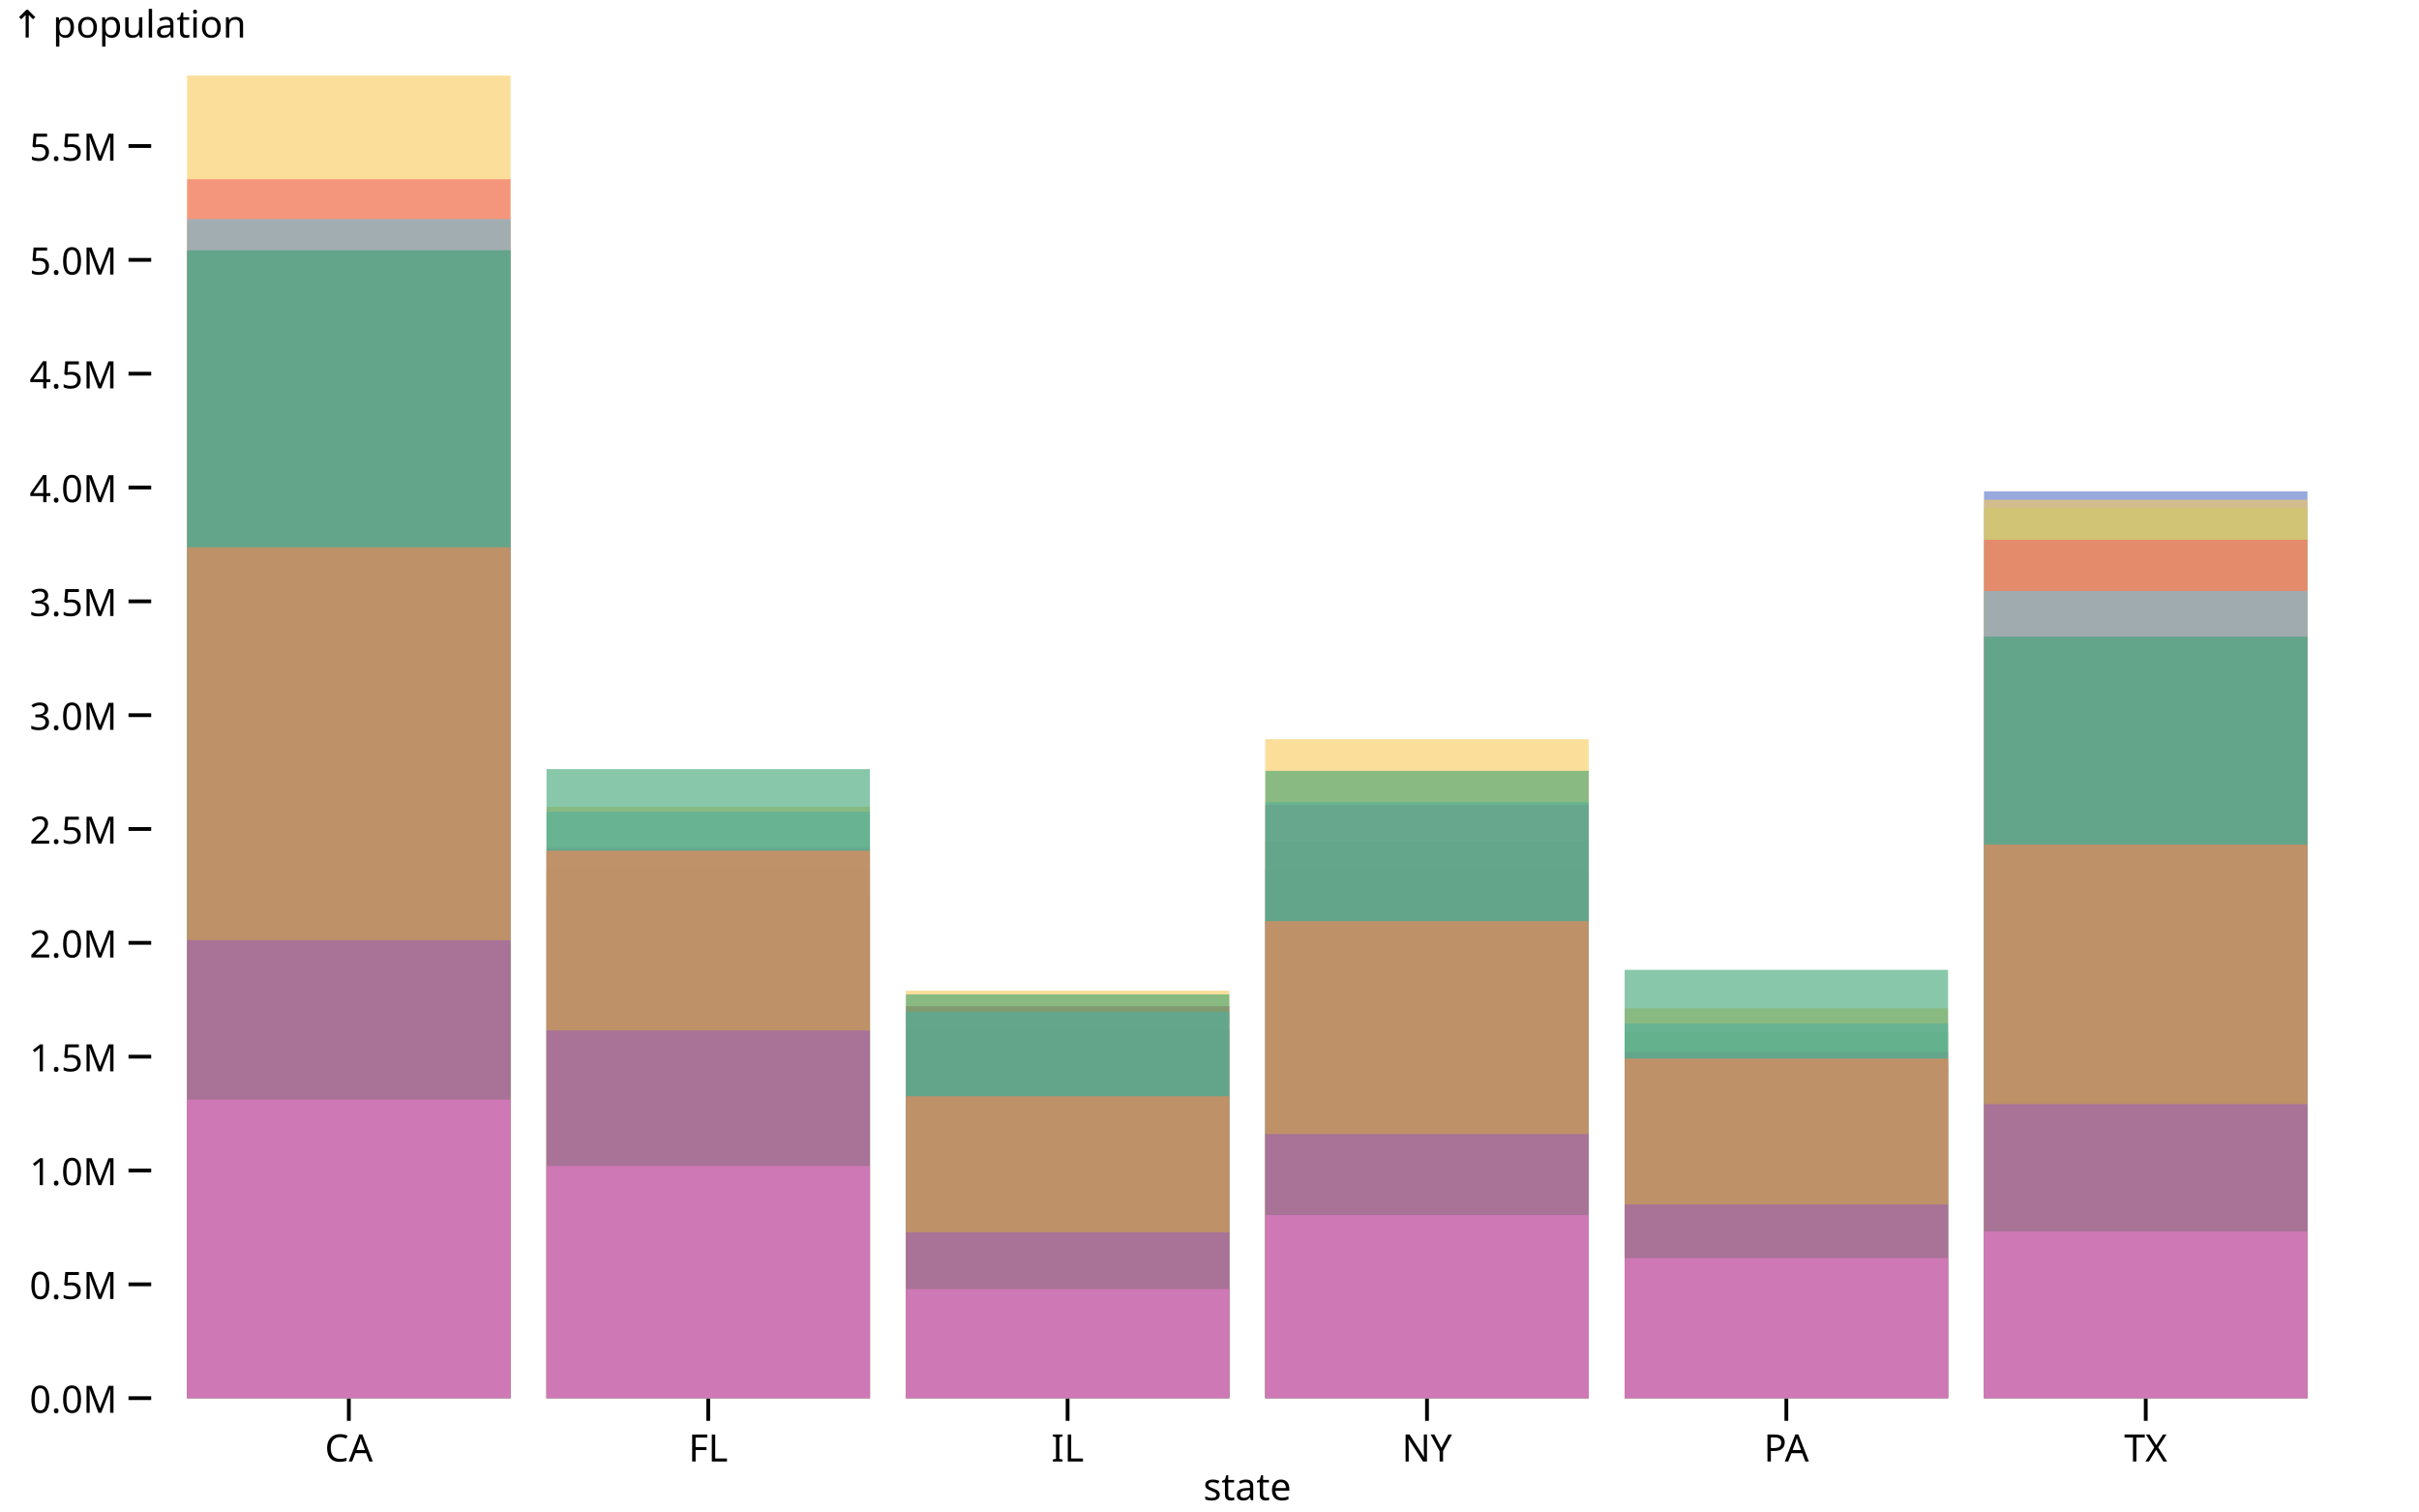
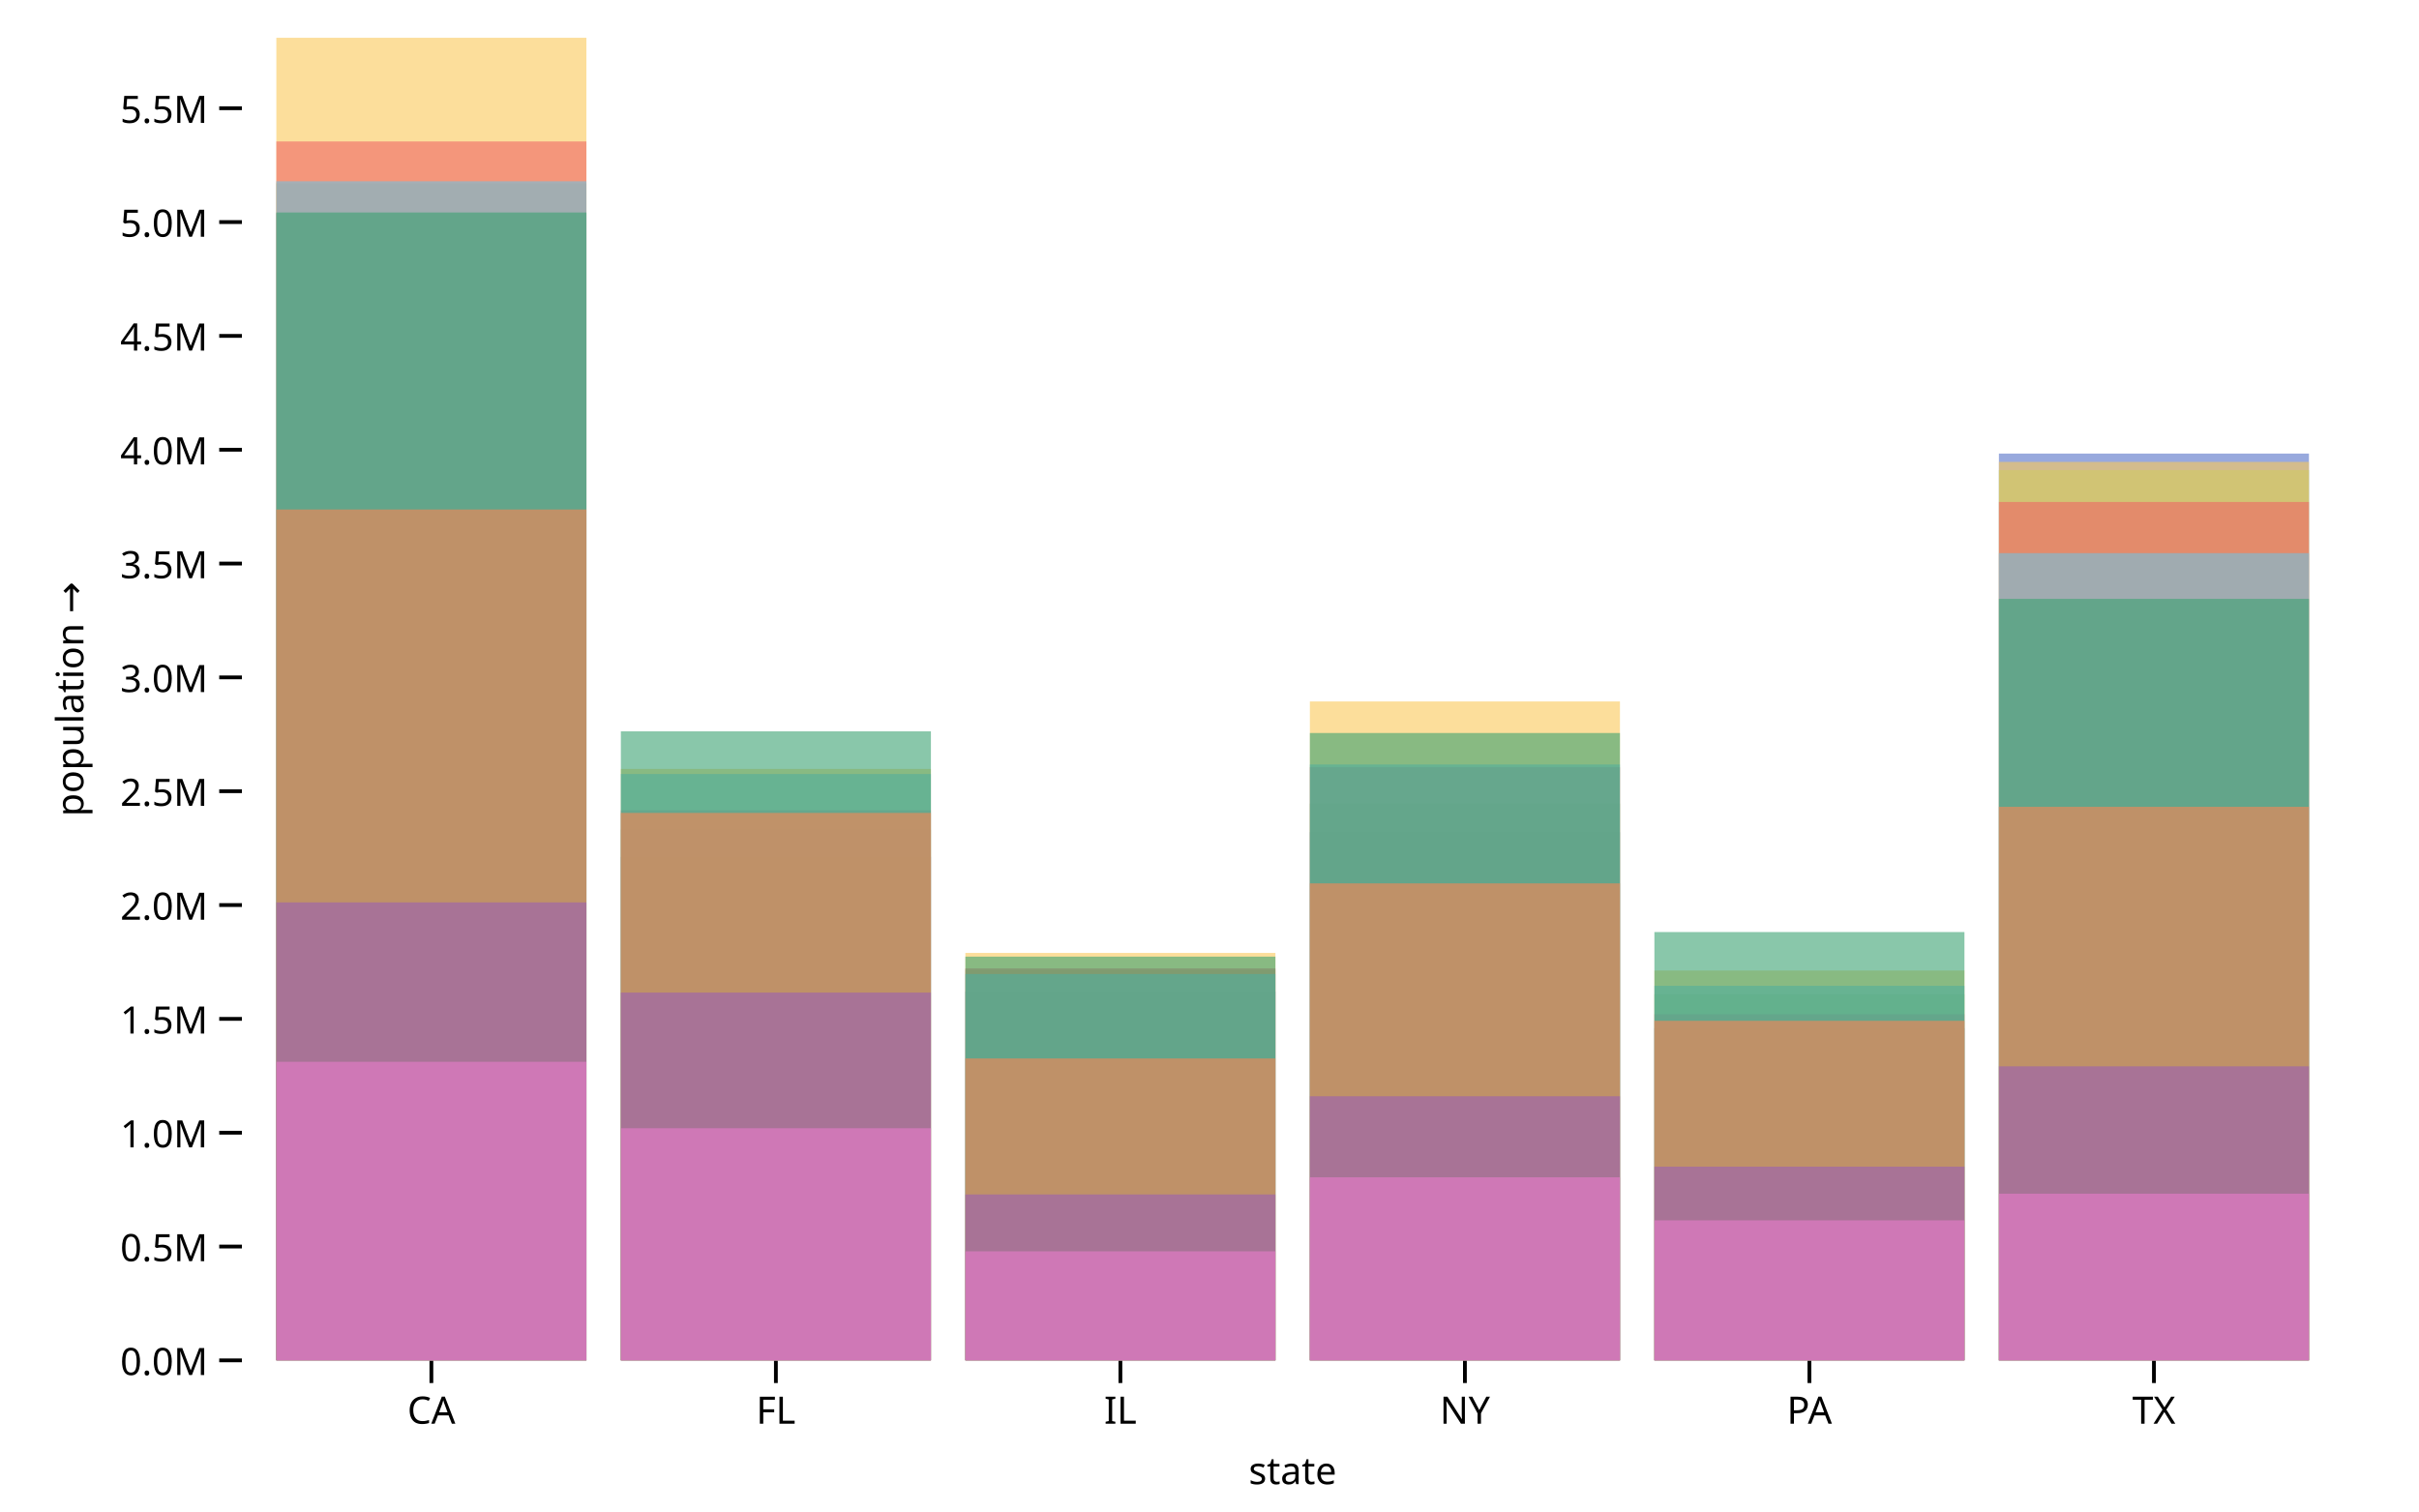
<svg xmlns="http://www.w3.org/2000/svg" width="640" height="400" viewBox="0 0 640 400">
-   <line x1="92.295" y1="370" x2="92.295" y2="376" stroke="currentColor" stroke-width="1" />
-   <line x1="187.377" y1="370" x2="187.377" y2="376" stroke="currentColor" stroke-width="1" />
-   <line x1="282.459" y1="370" x2="282.459" y2="376" stroke="currentColor" stroke-width="1" />
-   <line x1="377.541" y1="370" x2="377.541" y2="376" stroke="currentColor" stroke-width="1" />
-   <line x1="472.623" y1="370" x2="472.623" y2="376" stroke="currentColor" stroke-width="1" />
-   <line x1="567.705" y1="370" x2="567.705" y2="376" stroke="currentColor" stroke-width="1" />
-   <text x="92.295" y="379" font-family="system-ui, sans-serif" font-size="10" text-anchor="middle" dominant-baseline="text-before-edge" fill="currentColor">CA</text>
-   <text x="187.377" y="379" font-family="system-ui, sans-serif" font-size="10" text-anchor="middle" dominant-baseline="text-before-edge" fill="currentColor">FL</text>
-   <text x="282.459" y="379" font-family="system-ui, sans-serif" font-size="10" text-anchor="middle" dominant-baseline="text-before-edge" fill="currentColor">IL</text>
-   <text x="377.541" y="379" font-family="system-ui, sans-serif" font-size="10" text-anchor="middle" dominant-baseline="text-before-edge" fill="currentColor">NY</text>
-   <text x="472.623" y="379" font-family="system-ui, sans-serif" font-size="10" text-anchor="middle" dominant-baseline="text-before-edge" fill="currentColor">PA</text>
-   <text x="567.705" y="379" font-family="system-ui, sans-serif" font-size="10" text-anchor="middle" dominant-baseline="text-before-edge" fill="currentColor">TX</text>
-   <text x="330" y="397" font-family="system-ui, sans-serif" font-size="10" text-anchor="middle" fill="currentColor">state</text>
-   <line x1="40" y1="370" x2="34" y2="370" stroke="currentColor" stroke-width="1" />
-   <line x1="40" y1="339.877" x2="34" y2="339.877" stroke="currentColor" stroke-width="1" />
-   <line x1="40" y1="309.753" x2="34" y2="309.753" stroke="currentColor" stroke-width="1" />
-   <line x1="40" y1="279.63" x2="34" y2="279.63" stroke="currentColor" stroke-width="1" />
-   <line x1="40" y1="249.507" x2="34" y2="249.507" stroke="currentColor" stroke-width="1" />
-   <line x1="40" y1="219.383" x2="34" y2="219.383" stroke="currentColor" stroke-width="1" />
-   <line x1="40" y1="189.26" x2="34" y2="189.26" stroke="currentColor" stroke-width="1" />
-   <line x1="40" y1="159.137" x2="34" y2="159.137" stroke="currentColor" stroke-width="1" />
-   <line x1="40" y1="129.014" x2="34" y2="129.014" stroke="currentColor" stroke-width="1" />
-   <line x1="40" y1="98.89" x2="34" y2="98.89" stroke="currentColor" stroke-width="1" />
-   <line x1="40" y1="68.767" x2="34" y2="68.767" stroke="currentColor" stroke-width="1" />
-   <line x1="40" y1="38.644" x2="34" y2="38.644" stroke="currentColor" stroke-width="1" />
-   <text x="31" y="370" font-family="system-ui, sans-serif" font-size="10" text-anchor="end" dominant-baseline="central" fill="currentColor">0.0M</text>
-   <text x="31" y="339.877" font-family="system-ui, sans-serif" font-size="10" text-anchor="end" dominant-baseline="central" fill="currentColor">0.5M</text>
-   <text x="31" y="309.753" font-family="system-ui, sans-serif" font-size="10" text-anchor="end" dominant-baseline="central" fill="currentColor">1.0M</text>
-   <text x="31" y="279.63" font-family="system-ui, sans-serif" font-size="10" text-anchor="end" dominant-baseline="central" fill="currentColor">1.5M</text>
-   <text x="31" y="249.507" font-family="system-ui, sans-serif" font-size="10" text-anchor="end" dominant-baseline="central" fill="currentColor">2.0M</text>
-   <text x="31" y="219.383" font-family="system-ui, sans-serif" font-size="10" text-anchor="end" dominant-baseline="central" fill="currentColor">2.5M</text>
-   <text x="31" y="189.26" font-family="system-ui, sans-serif" font-size="10" text-anchor="end" dominant-baseline="central" fill="currentColor">3.0M</text>
-   <text x="31" y="159.137" font-family="system-ui, sans-serif" font-size="10" text-anchor="end" dominant-baseline="central" fill="currentColor">3.5M</text>
-   <text x="31" y="129.014" font-family="system-ui, sans-serif" font-size="10" text-anchor="end" dominant-baseline="central" fill="currentColor">4.0M</text>
-   <text x="31" y="98.89" font-family="system-ui, sans-serif" font-size="10" text-anchor="end" dominant-baseline="central" fill="currentColor">4.5M</text>
-   <text x="31" y="68.767" font-family="system-ui, sans-serif" font-size="10" text-anchor="end" dominant-baseline="central" fill="currentColor">5.0M</text>
-   <text x="31" y="38.644" font-family="system-ui, sans-serif" font-size="10" text-anchor="end" dominant-baseline="central" fill="currentColor">5.5M</text>
-   <text x="3" y="3" font-family="system-ui, sans-serif" font-size="10" text-anchor="start" dominant-baseline="text-before-edge" fill="currentColor">↑ population</text>
-   <rect x="49.508" y="66.451" width="85.574" height="303.549" fill="#5470c6" fill-opacity="0.6" />
-   <rect x="49.508" y="58.504" width="85.574" height="311.496" fill="#91cc75" fill-opacity="0.6" />
-   <rect x="49.508" y="20" width="85.574" height="350" fill="#fac858" fill-opacity="0.6" />
-   <rect x="49.508" y="47.433" width="85.574" height="322.567" fill="#ee6666" fill-opacity="0.6" />
-   <rect x="49.508" y="57.967" width="85.574" height="312.033" fill="#73c0de" fill-opacity="0.6" />
-   <rect x="49.508" y="66.231" width="85.574" height="303.769" fill="#3ba272" fill-opacity="0.6" />
-   <rect x="49.508" y="144.831" width="85.574" height="225.169" fill="#fc8452" fill-opacity="0.6" />
-   <rect x="49.508" y="248.803" width="85.574" height="121.197" fill="#9a60b4" fill-opacity="0.6" />
-   <rect x="49.508" y="290.994" width="85.574" height="79.006" fill="#ea7ccc" fill-opacity="0.6" />
-   <rect x="524.918" y="130.032" width="85.574" height="239.968" fill="#5470c6" fill-opacity="0.6" />
-   <rect x="524.918" y="134.404" width="85.574" height="235.596" fill="#91cc75" fill-opacity="0.6" />
-   <rect x="524.918" y="132.24" width="85.574" height="237.76" fill="#fac858" fill-opacity="0.6" />
-   <rect x="524.918" y="142.838" width="85.574" height="227.162" fill="#ee6666" fill-opacity="0.6" />
-   <rect x="524.918" y="156.381" width="85.574" height="213.619" fill="#73c0de" fill-opacity="0.6" />
-   <rect x="524.918" y="168.479" width="85.574" height="201.521" fill="#3ba272" fill-opacity="0.6" />
-   <rect x="524.918" y="223.511" width="85.574" height="146.489" fill="#fc8452" fill-opacity="0.6" />
-   <rect x="524.918" y="292.192" width="85.574" height="77.808" fill="#9a60b4" fill-opacity="0.6" />
-   <rect x="524.918" y="325.889" width="85.574" height="44.111" fill="#ea7ccc" fill-opacity="0.6" />
-   <rect x="144.59" y="236.794" width="85.574" height="133.206" fill="#5470c6" fill-opacity="0.6" />
-   <rect x="144.59" y="229.559" width="85.574" height="140.441" fill="#91cc75" fill-opacity="0.6" />
-   <rect x="144.59" y="213.49" width="85.574" height="156.51" fill="#fac858" fill-opacity="0.6" />
-   <rect x="144.59" y="224.434" width="85.574" height="145.566" fill="#ee6666" fill-opacity="0.6" />
-   <rect x="144.59" y="214.83" width="85.574" height="155.17" fill="#73c0de" fill-opacity="0.6" />
-   <rect x="144.59" y="203.54" width="85.574" height="166.46" fill="#3ba272" fill-opacity="0.6" />
-   <rect x="144.59" y="225.127" width="85.574" height="144.873" fill="#fc8452" fill-opacity="0.6" />
-   <rect x="144.59" y="272.669" width="85.574" height="97.331" fill="#9a60b4" fill-opacity="0.6" />
-   <rect x="144.59" y="308.575" width="85.574" height="61.425" fill="#ea7ccc" fill-opacity="0.6" />
-   <rect x="334.754" y="230.231" width="85.574" height="139.769" fill="#5470c6" fill-opacity="0.6" />
-   <rect x="334.754" y="222.661" width="85.574" height="147.339" fill="#91cc75" fill-opacity="0.6" />
-   <rect x="334.754" y="195.63" width="85.574" height="174.37" fill="#fac858" fill-opacity="0.6" />
-   <rect x="334.754" y="213.036" width="85.574" height="156.964" fill="#ee6666" fill-opacity="0.6" />
-   <rect x="334.754" y="212.315" width="85.574" height="157.685" fill="#73c0de" fill-opacity="0.6" />
-   <rect x="334.754" y="203.983" width="85.574" height="166.017" fill="#3ba272" fill-opacity="0.6" />
-   <rect x="334.754" y="243.771" width="85.574" height="126.229" fill="#fc8452" fill-opacity="0.6" />
-   <rect x="334.754" y="300.111" width="85.574" height="69.889" fill="#9a60b4" fill-opacity="0.6" />
-   <rect x="334.754" y="321.556" width="85.574" height="48.444" fill="#ea7ccc" fill-opacity="0.6" />
-   <rect x="239.672" y="272.42" width="85.574" height="97.58" fill="#5470c6" fill-opacity="0.6" />
-   <rect x="239.672" y="266.618" width="85.574" height="103.382" fill="#91cc75" fill-opacity="0.6" />
-   <rect x="239.672" y="262.174" width="85.574" height="107.826" fill="#fac858" fill-opacity="0.6" />
-   <rect x="239.672" y="266.258" width="85.574" height="103.742" fill="#ee6666" fill-opacity="0.6" />
-   <rect x="239.672" y="267.757" width="85.574" height="102.243" fill="#73c0de" fill-opacity="0.6" />
-   <rect x="239.672" y="263.161" width="85.574" height="106.839" fill="#3ba272" fill-opacity="0.6" />
-   <rect x="239.672" y="290.106" width="85.574" height="79.894" fill="#fc8452" fill-opacity="0.6" />
-   <rect x="239.672" y="326.091" width="85.574" height="43.909" fill="#9a60b4" fill-opacity="0.6" />
-   <rect x="239.672" y="341.145" width="85.574" height="28.855" fill="#ea7ccc" fill-opacity="0.6" />
-   <rect x="429.836" y="282.104" width="85.574" height="87.896" fill="#5470c6" fill-opacity="0.6" />
-   <rect x="429.836" y="273.122" width="85.574" height="96.878" fill="#91cc75" fill-opacity="0.6" />
-   <rect x="429.836" y="266.831" width="85.574" height="103.169" fill="#fac858" fill-opacity="0.6" />
-   <rect x="429.836" y="278.401" width="85.574" height="91.599" fill="#ee6666" fill-opacity="0.6" />
-   <rect x="429.836" y="270.877" width="85.574" height="99.123" fill="#73c0de" fill-opacity="0.6" />
-   <rect x="429.836" y="256.653" width="85.574" height="113.347" fill="#3ba272" fill-opacity="0.6" />
-   <rect x="429.836" y="280.14" width="85.574" height="89.86" fill="#fc8452" fill-opacity="0.6" />
-   <rect x="429.836" y="318.736" width="85.574" height="51.264" fill="#9a60b4" fill-opacity="0.6" />
-   <rect x="429.836" y="332.944" width="85.574" height="37.056" fill="#ea7ccc" fill-opacity="0.6" />
+   <line x1="114.131" y1="360" x2="114.131" y2="366" stroke="currentColor" stroke-width="1" />
+   <line x1="205.279" y1="360" x2="205.279" y2="366" stroke="currentColor" stroke-width="1" />
+   <line x1="296.426" y1="360" x2="296.426" y2="366" stroke="currentColor" stroke-width="1" />
+   <line x1="387.574" y1="360" x2="387.574" y2="366" stroke="currentColor" stroke-width="1" />
+   <line x1="478.721" y1="360" x2="478.721" y2="366" stroke="currentColor" stroke-width="1" />
+   <line x1="569.869" y1="360" x2="569.869" y2="366" stroke="currentColor" stroke-width="1" />
+   <text x="114.131" y="369" font-family="system-ui, sans-serif" font-size="10" text-anchor="middle" dominant-baseline="text-before-edge" fill="currentColor">CA</text>
+   <text x="205.279" y="369" font-family="system-ui, sans-serif" font-size="10" text-anchor="middle" dominant-baseline="text-before-edge" fill="currentColor">FL</text>
+   <text x="296.426" y="369" font-family="system-ui, sans-serif" font-size="10" text-anchor="middle" dominant-baseline="text-before-edge" fill="currentColor">IL</text>
+   <text x="387.574" y="369" font-family="system-ui, sans-serif" font-size="10" text-anchor="middle" dominant-baseline="text-before-edge" fill="currentColor">NY</text>
+   <text x="478.721" y="369" font-family="system-ui, sans-serif" font-size="10" text-anchor="middle" dominant-baseline="text-before-edge" fill="currentColor">PA</text>
+   <text x="569.869" y="369" font-family="system-ui, sans-serif" font-size="10" text-anchor="middle" dominant-baseline="text-before-edge" fill="currentColor">TX</text>
+   <text x="342" y="385" font-family="system-ui, sans-serif" font-size="10" text-anchor="middle" dominant-baseline="text-before-edge" fill="currentColor">state</text>
+   <line x1="64" y1="360" x2="58" y2="360" stroke="currentColor" stroke-width="1" />
+   <line x1="64" y1="329.877" x2="58" y2="329.877" stroke="currentColor" stroke-width="1" />
+   <line x1="64" y1="299.753" x2="58" y2="299.753" stroke="currentColor" stroke-width="1" />
+   <line x1="64" y1="269.63" x2="58" y2="269.63" stroke="currentColor" stroke-width="1" />
+   <line x1="64" y1="239.507" x2="58" y2="239.507" stroke="currentColor" stroke-width="1" />
+   <line x1="64" y1="209.383" x2="58" y2="209.383" stroke="currentColor" stroke-width="1" />
+   <line x1="64" y1="179.26" x2="58" y2="179.26" stroke="currentColor" stroke-width="1" />
+   <line x1="64" y1="149.137" x2="58" y2="149.137" stroke="currentColor" stroke-width="1" />
+   <line x1="64" y1="119.014" x2="58" y2="119.014" stroke="currentColor" stroke-width="1" />
+   <line x1="64" y1="88.89" x2="58" y2="88.89" stroke="currentColor" stroke-width="1" />
+   <line x1="64" y1="58.767" x2="58" y2="58.767" stroke="currentColor" stroke-width="1" />
+   <line x1="64" y1="28.644" x2="58" y2="28.644" stroke="currentColor" stroke-width="1" />
+   <text x="55" y="360" font-family="system-ui, sans-serif" font-size="10" text-anchor="end" dominant-baseline="central" fill="currentColor">0.0M</text>
+   <text x="55" y="329.877" font-family="system-ui, sans-serif" font-size="10" text-anchor="end" dominant-baseline="central" fill="currentColor">0.5M</text>
+   <text x="55" y="299.753" font-family="system-ui, sans-serif" font-size="10" text-anchor="end" dominant-baseline="central" fill="currentColor">1.0M</text>
+   <text x="55" y="269.63" font-family="system-ui, sans-serif" font-size="10" text-anchor="end" dominant-baseline="central" fill="currentColor">1.5M</text>
+   <text x="55" y="239.507" font-family="system-ui, sans-serif" font-size="10" text-anchor="end" dominant-baseline="central" fill="currentColor">2.0M</text>
+   <text x="55" y="209.383" font-family="system-ui, sans-serif" font-size="10" text-anchor="end" dominant-baseline="central" fill="currentColor">2.5M</text>
+   <text x="55" y="179.26" font-family="system-ui, sans-serif" font-size="10" text-anchor="end" dominant-baseline="central" fill="currentColor">3.0M</text>
+   <text x="55" y="149.137" font-family="system-ui, sans-serif" font-size="10" text-anchor="end" dominant-baseline="central" fill="currentColor">3.5M</text>
+   <text x="55" y="119.014" font-family="system-ui, sans-serif" font-size="10" text-anchor="end" dominant-baseline="central" fill="currentColor">4.0M</text>
+   <text x="55" y="88.89" font-family="system-ui, sans-serif" font-size="10" text-anchor="end" dominant-baseline="central" fill="currentColor">4.5M</text>
+   <text x="55" y="58.767" font-family="system-ui, sans-serif" font-size="10" text-anchor="end" dominant-baseline="central" fill="currentColor">5.0M</text>
+   <text x="55" y="28.644" font-family="system-ui, sans-serif" font-size="10" text-anchor="end" dominant-baseline="central" fill="currentColor">5.5M</text>
+   <text x="25" y="185" transform="rotate(-90,25,185)" font-family="system-ui, sans-serif" font-size="10" text-anchor="middle" dominant-baseline="text-after-edge" fill="currentColor">population →</text>
+   <rect x="73.115" y="56.451" width="82.033" height="303.549" fill="#5470c6" fill-opacity="0.6" />
+   <rect x="73.115" y="48.504" width="82.033" height="311.496" fill="#91cc75" fill-opacity="0.6" />
+   <rect x="73.115" y="10" width="82.033" height="350" fill="#fac858" fill-opacity="0.6" />
+   <rect x="73.115" y="37.433" width="82.033" height="322.567" fill="#ee6666" fill-opacity="0.6" />
+   <rect x="73.115" y="47.967" width="82.033" height="312.033" fill="#73c0de" fill-opacity="0.6" />
+   <rect x="73.115" y="56.231" width="82.033" height="303.769" fill="#3ba272" fill-opacity="0.6" />
+   <rect x="73.115" y="134.831" width="82.033" height="225.169" fill="#fc8452" fill-opacity="0.6" />
+   <rect x="73.115" y="238.803" width="82.033" height="121.197" fill="#9a60b4" fill-opacity="0.6" />
+   <rect x="73.115" y="280.994" width="82.033" height="79.006" fill="#ea7ccc" fill-opacity="0.6" />
+   <rect x="528.852" y="120.032" width="82.033" height="239.968" fill="#5470c6" fill-opacity="0.6" />
+   <rect x="528.852" y="124.404" width="82.033" height="235.596" fill="#91cc75" fill-opacity="0.6" />
+   <rect x="528.852" y="122.24" width="82.033" height="237.76" fill="#fac858" fill-opacity="0.6" />
+   <rect x="528.852" y="132.838" width="82.033" height="227.162" fill="#ee6666" fill-opacity="0.6" />
+   <rect x="528.852" y="146.381" width="82.033" height="213.619" fill="#73c0de" fill-opacity="0.6" />
+   <rect x="528.852" y="158.479" width="82.033" height="201.521" fill="#3ba272" fill-opacity="0.6" />
+   <rect x="528.852" y="213.511" width="82.033" height="146.489" fill="#fc8452" fill-opacity="0.6" />
+   <rect x="528.852" y="282.192" width="82.033" height="77.808" fill="#9a60b4" fill-opacity="0.6" />
+   <rect x="528.852" y="315.889" width="82.033" height="44.111" fill="#ea7ccc" fill-opacity="0.6" />
+   <rect x="164.262" y="226.794" width="82.033" height="133.206" fill="#5470c6" fill-opacity="0.6" />
+   <rect x="164.262" y="219.559" width="82.033" height="140.441" fill="#91cc75" fill-opacity="0.6" />
+   <rect x="164.262" y="203.49" width="82.033" height="156.51" fill="#fac858" fill-opacity="0.6" />
+   <rect x="164.262" y="214.434" width="82.033" height="145.566" fill="#ee6666" fill-opacity="0.6" />
+   <rect x="164.262" y="204.83" width="82.033" height="155.17" fill="#73c0de" fill-opacity="0.6" />
+   <rect x="164.262" y="193.54" width="82.033" height="166.46" fill="#3ba272" fill-opacity="0.6" />
+   <rect x="164.262" y="215.127" width="82.033" height="144.873" fill="#fc8452" fill-opacity="0.6" />
+   <rect x="164.262" y="262.669" width="82.033" height="97.331" fill="#9a60b4" fill-opacity="0.6" />
+   <rect x="164.262" y="298.575" width="82.033" height="61.425" fill="#ea7ccc" fill-opacity="0.6" />
+   <rect x="346.557" y="220.231" width="82.033" height="139.769" fill="#5470c6" fill-opacity="0.6" />
+   <rect x="346.557" y="212.661" width="82.033" height="147.339" fill="#91cc75" fill-opacity="0.6" />
+   <rect x="346.557" y="185.63" width="82.033" height="174.37" fill="#fac858" fill-opacity="0.6" />
+   <rect x="346.557" y="203.036" width="82.033" height="156.964" fill="#ee6666" fill-opacity="0.6" />
+   <rect x="346.557" y="202.315" width="82.033" height="157.685" fill="#73c0de" fill-opacity="0.6" />
+   <rect x="346.557" y="193.983" width="82.033" height="166.017" fill="#3ba272" fill-opacity="0.6" />
+   <rect x="346.557" y="233.771" width="82.033" height="126.229" fill="#fc8452" fill-opacity="0.6" />
+   <rect x="346.557" y="290.111" width="82.033" height="69.889" fill="#9a60b4" fill-opacity="0.6" />
+   <rect x="346.557" y="311.556" width="82.033" height="48.444" fill="#ea7ccc" fill-opacity="0.6" />
+   <rect x="255.41" y="262.42" width="82.033" height="97.58" fill="#5470c6" fill-opacity="0.6" />
+   <rect x="255.41" y="256.618" width="82.033" height="103.382" fill="#91cc75" fill-opacity="0.6" />
+   <rect x="255.41" y="252.174" width="82.033" height="107.826" fill="#fac858" fill-opacity="0.6" />
+   <rect x="255.41" y="256.258" width="82.033" height="103.742" fill="#ee6666" fill-opacity="0.6" />
+   <rect x="255.41" y="257.757" width="82.033" height="102.243" fill="#73c0de" fill-opacity="0.6" />
+   <rect x="255.41" y="253.161" width="82.033" height="106.839" fill="#3ba272" fill-opacity="0.6" />
+   <rect x="255.41" y="280.106" width="82.033" height="79.894" fill="#fc8452" fill-opacity="0.6" />
+   <rect x="255.41" y="316.091" width="82.033" height="43.909" fill="#9a60b4" fill-opacity="0.6" />
+   <rect x="255.41" y="331.145" width="82.033" height="28.855" fill="#ea7ccc" fill-opacity="0.6" />
+   <rect x="437.705" y="272.104" width="82.033" height="87.896" fill="#5470c6" fill-opacity="0.6" />
+   <rect x="437.705" y="263.122" width="82.033" height="96.878" fill="#91cc75" fill-opacity="0.6" />
+   <rect x="437.705" y="256.831" width="82.033" height="103.169" fill="#fac858" fill-opacity="0.6" />
+   <rect x="437.705" y="268.401" width="82.033" height="91.599" fill="#ee6666" fill-opacity="0.6" />
+   <rect x="437.705" y="260.877" width="82.033" height="99.123" fill="#73c0de" fill-opacity="0.6" />
+   <rect x="437.705" y="246.653" width="82.033" height="113.347" fill="#3ba272" fill-opacity="0.6" />
+   <rect x="437.705" y="270.14" width="82.033" height="89.86" fill="#fc8452" fill-opacity="0.6" />
+   <rect x="437.705" y="308.736" width="82.033" height="51.264" fill="#9a60b4" fill-opacity="0.6" />
+   <rect x="437.705" y="322.944" width="82.033" height="37.056" fill="#ea7ccc" fill-opacity="0.6" />
</svg>
